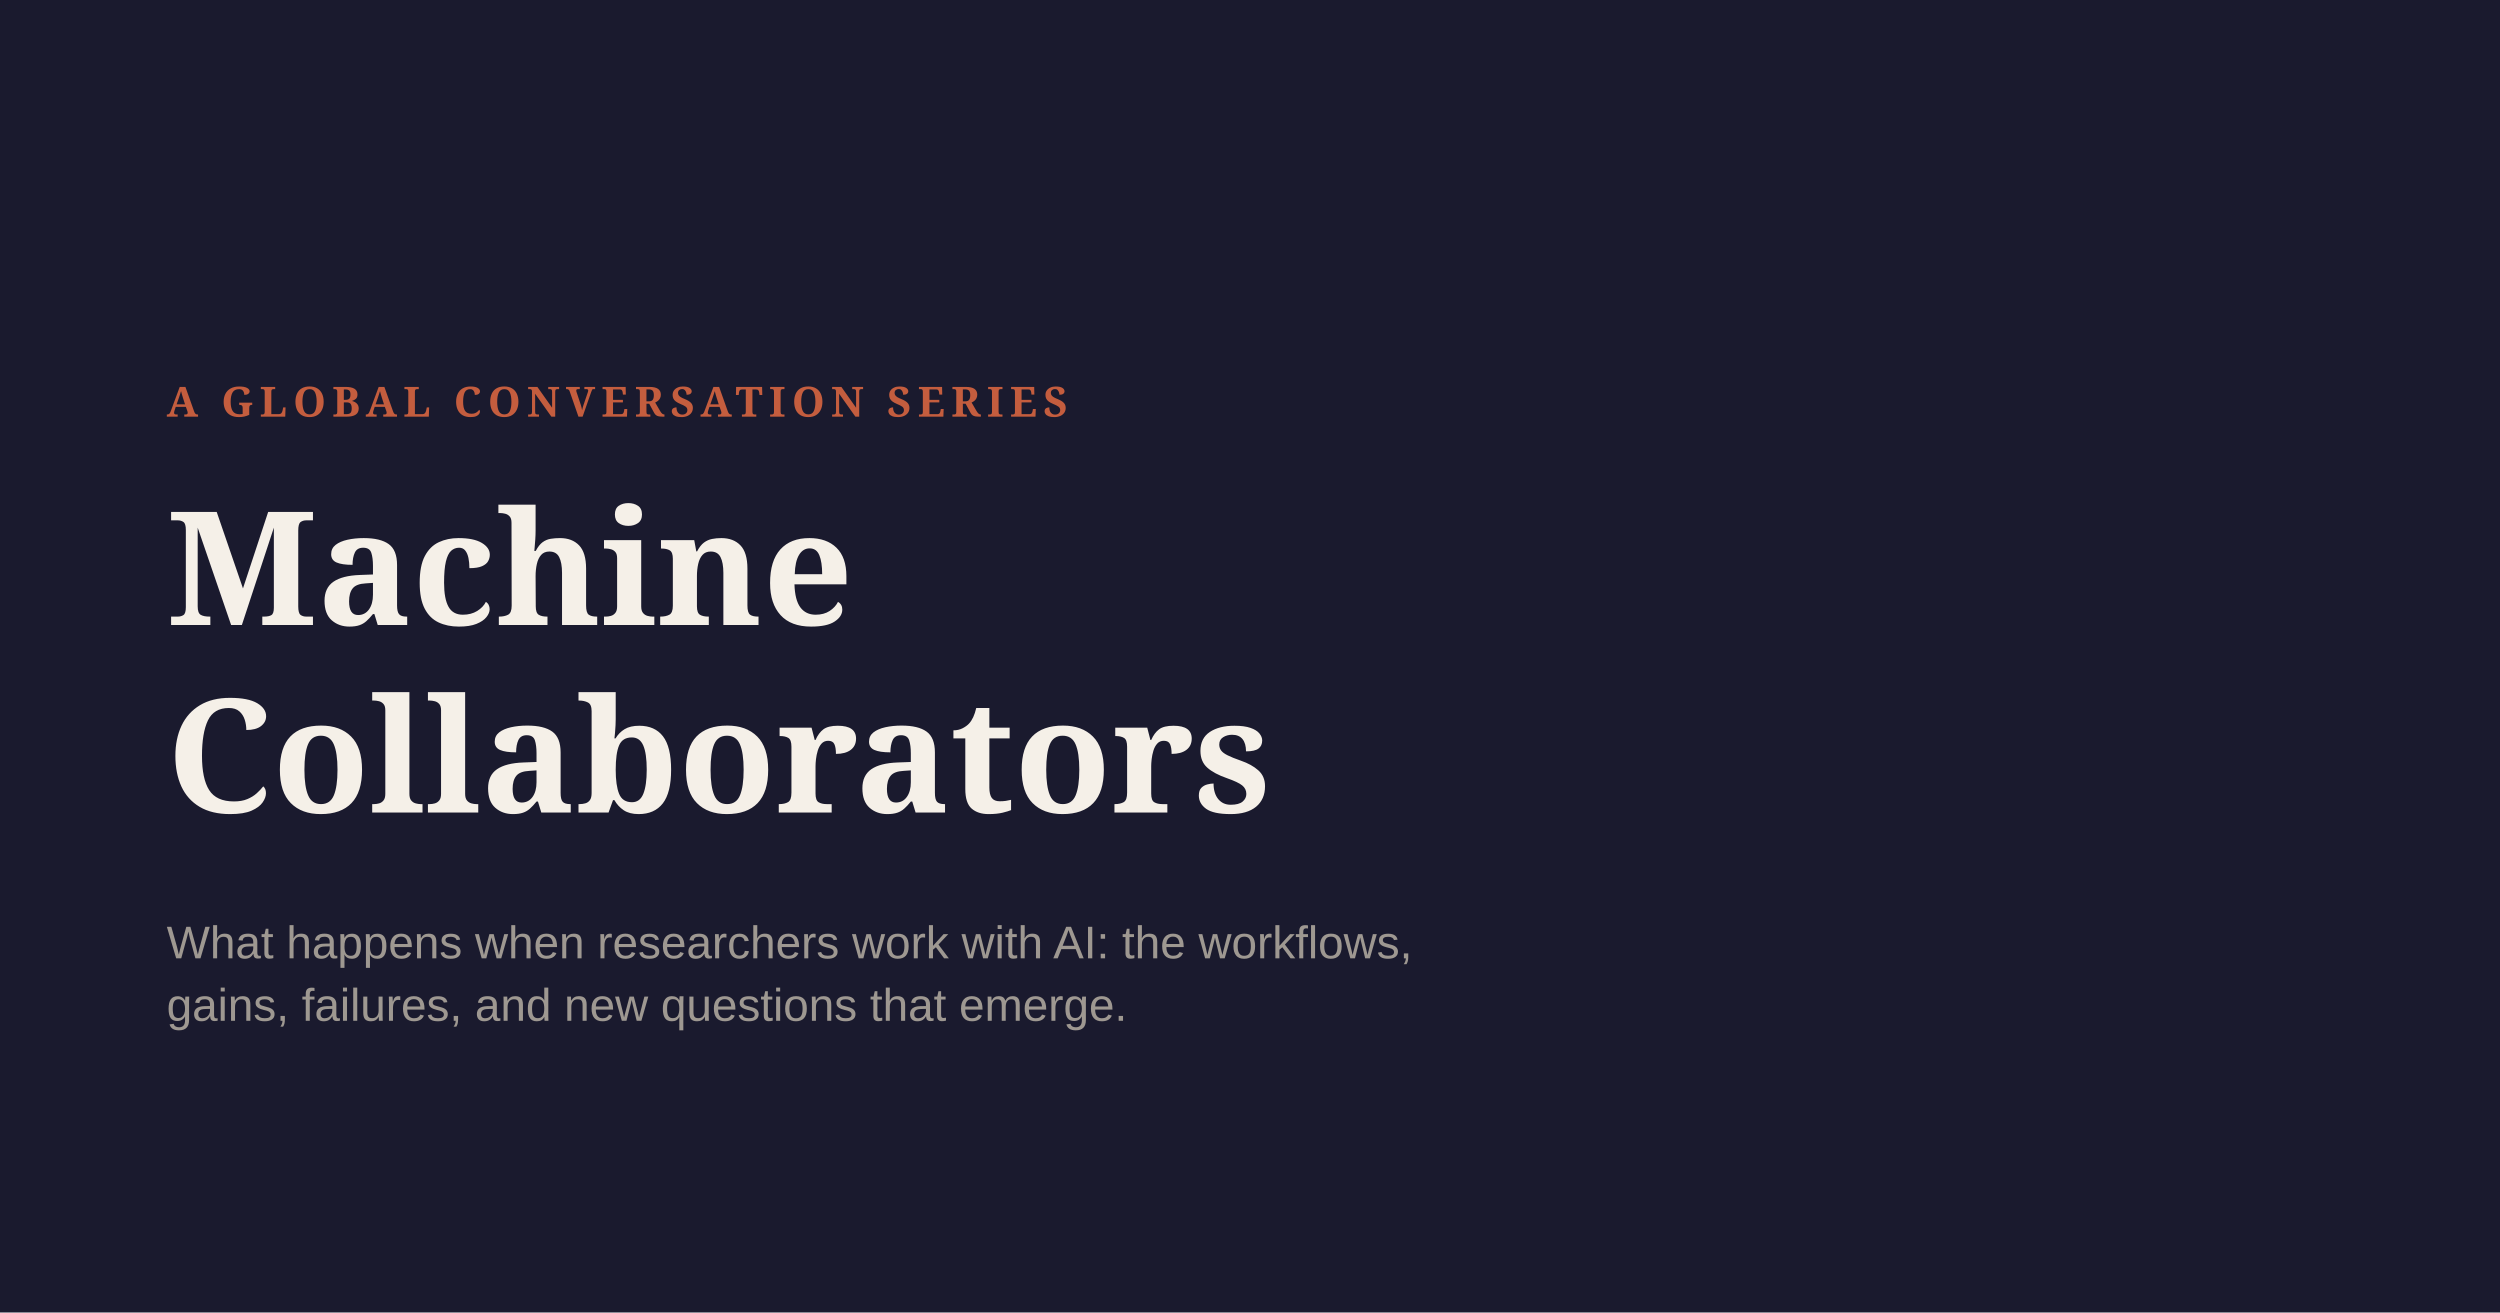
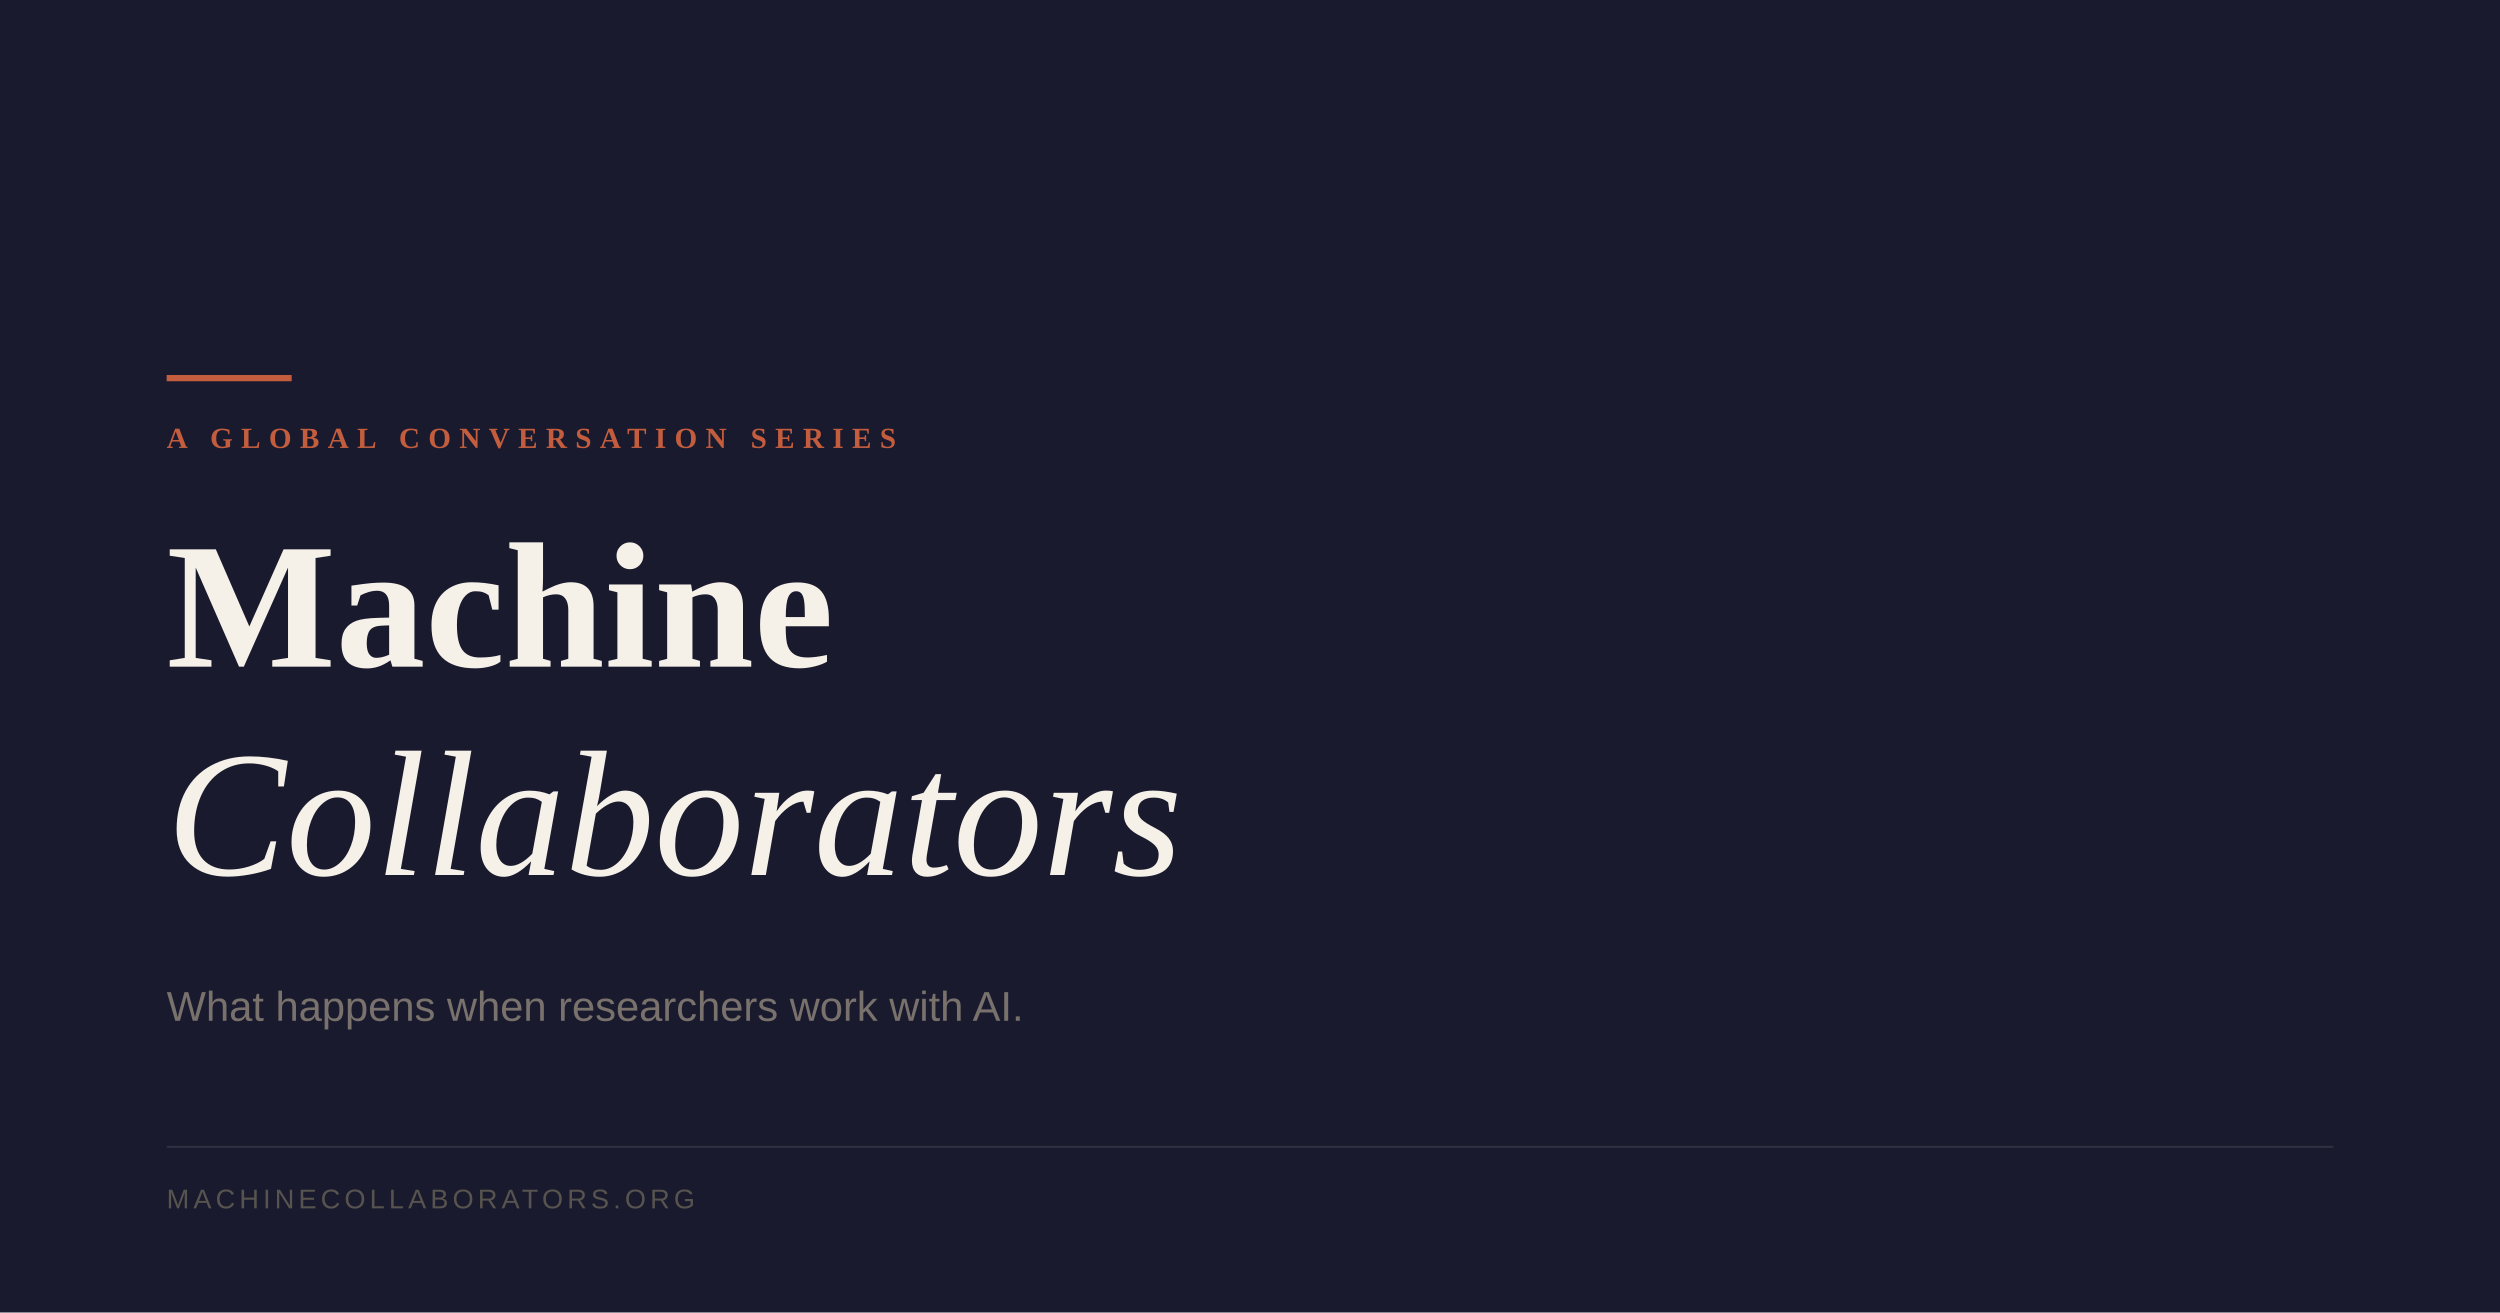
<svg xmlns="http://www.w3.org/2000/svg" viewBox="0 0 1200 630" width="1200" height="630">
  <rect width="1200" height="630" fill="#1a1a2e" />
-   <text x="80" y="200" font-family="Georgia, serif" font-size="20" font-weight="600" letter-spacing="3" fill="#c45d3e" text-transform="uppercase">A GLOBAL CONVERSATION SERIES</text>
-   <text x="80" y="300" font-family="Georgia, serif" font-size="76" font-weight="700" fill="#f5f0e8">Machine</text>
-   <text x="80" y="390" font-family="Georgia, serif" font-size="76" font-weight="700" fill="#f5f0e8">Collaborators</text>
-   <text x="80" y="460" font-family="Arial, sans-serif" font-size="22" fill="#9e9891">What happens when researchers work with AI: the workflows,</text>
-   <text x="80" y="490" font-family="Arial, sans-serif" font-size="22" fill="#9e9891">gains, failures, and new questions that emerge.</text>
+   <rect x="80" y="180" width="60" height="3" fill="#c45d3e" />
+   <text x="80" y="215" font-family="Georgia, 'Times New Roman', serif" font-size="14" font-weight="600" letter-spacing="4" fill="#c45d3e">A GLOBAL CONVERSATION SERIES</text>
+   <text x="80" y="320" font-family="Georgia, 'Times New Roman', serif" font-size="86" font-weight="700" fill="#f5f0e8">Machine</text>
+   <text x="80" y="420" font-family="Georgia, 'Times New Roman', serif" font-size="86" font-style="italic" font-weight="400" fill="#f5f0e8">Collaborators</text>
+   <text x="80" y="490" font-family="Arial, Helvetica, sans-serif" font-size="20" fill="#78716c">What happens when researchers work with AI.</text>
+   <rect x="80" y="550" width="1040" height="1" fill="#f5f0e8" opacity="0.1" />
+   <text x="80" y="580" font-family="Arial, Helvetica, sans-serif" font-size="13" letter-spacing="2" fill="#57534e">MACHINECOLLABORATORS.ORG</text>
</svg>
